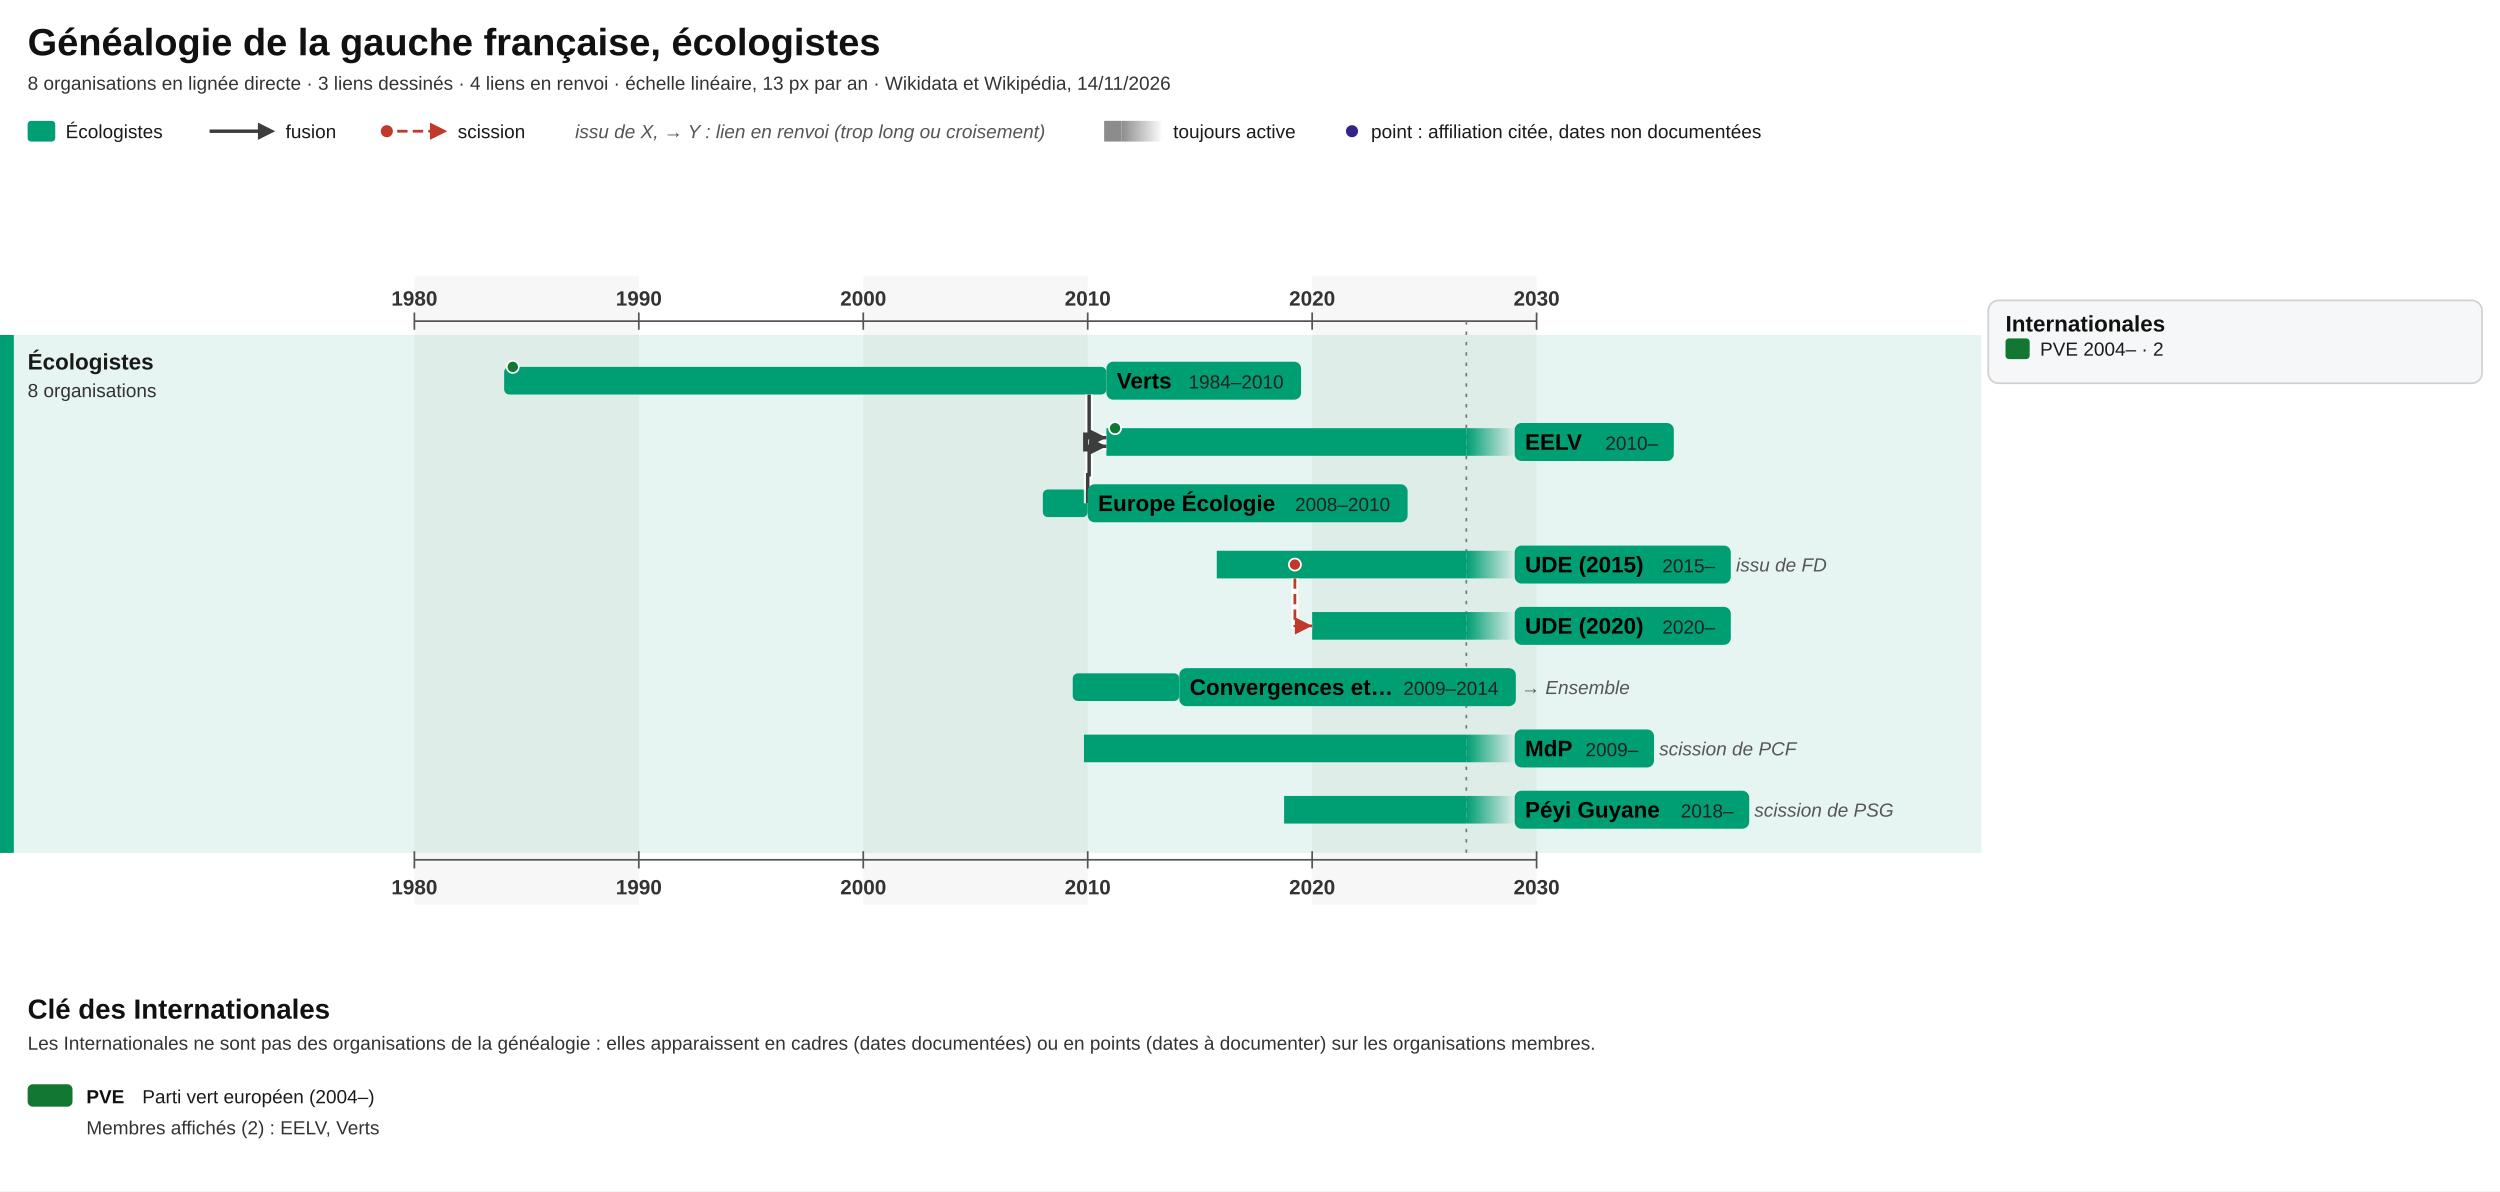
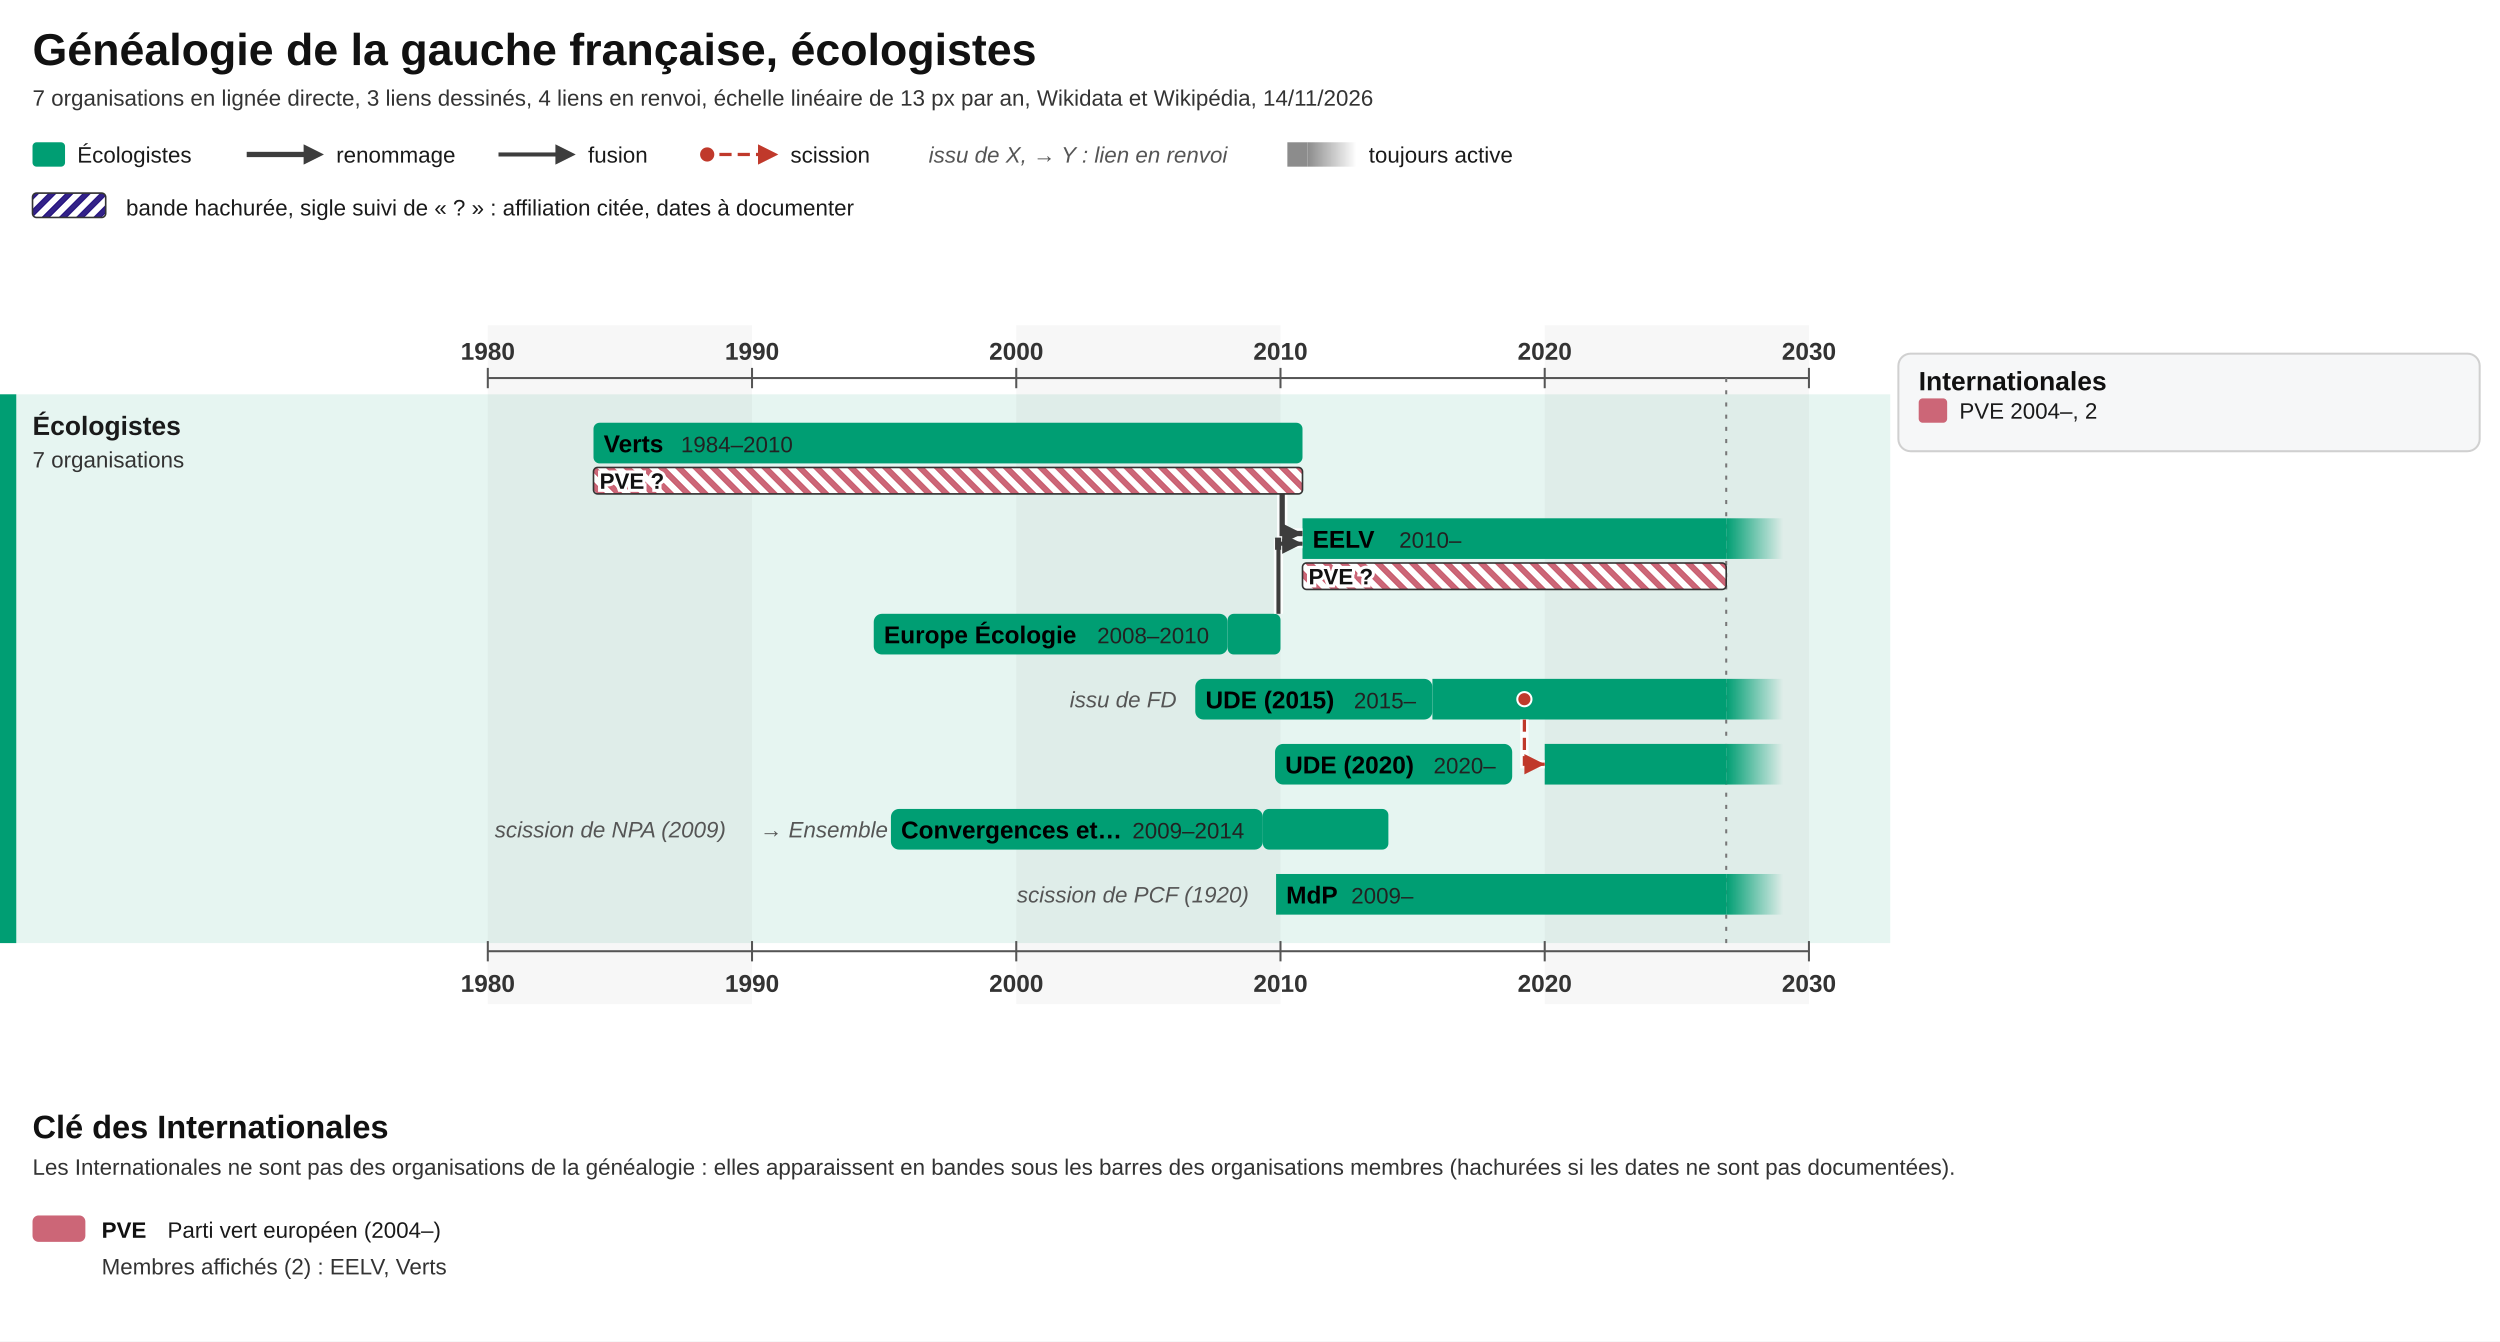
- <svg xmlns="http://www.w3.org/2000/svg" id="arbre" width="1448" height="690" viewBox="0 0 1448 690" data-x0="240" data-t0="1980" data-ppa="13.0" data-aujourdhui="2026.8689" data-min-w="6" data-seuil-annees="40" data-seuil-voies="2" data-seuil-rangs="6" data-cassure="" data-cassure-px="44" data-degrade="28" data-n-barres="8" font-family="Arial, Helvetica, sans-serif">
+ <svg xmlns="http://www.w3.org/2000/svg" id="arbre" width="1230" height="660" viewBox="0 0 1230 660" data-x0="240" data-t0="1980" data-ppa="13.0" data-aujourdhui="2026.8689" data-min-w="6" data-seuil-annees="40" data-seuil-voies="2" data-seuil-rangs="6" data-cassure="" data-cassure-px="44" data-degrade="28" data-n-barres="7" data-vue-famille="oui" font-family="Arial, Helvetica, sans-serif">
  <defs>
+     <linearGradient id="g-009E73">
+       <stop offset="0" stop-color="#009E73" />
+       <stop offset="1" stop-color="#009E73" stop-opacity="0" />
+     </linearGradient>
    <linearGradient id="g-8C8C8C">
      <stop offset="0" stop-color="#8C8C8C" />
      <stop offset="1" stop-color="#8C8C8C" stop-opacity="0" />
    </linearGradient>
-     <linearGradient id="g-009E73">
-       <stop offset="0" stop-color="#009E73" />
-       <stop offset="1" stop-color="#009E73" stop-opacity="0" />
-     </linearGradient>
+     <pattern id="h-CC6677-m" width="6" height="6" patternUnits="userSpaceOnUse" patternTransform="rotate(-45)">
+       <rect width="6" height="6" fill="#FFFFFF" />
+       <rect width="3" height="6" fill="#CC6677" />
+     </pattern>
+     <pattern id="h-332288" width="6" height="6" patternUnits="userSpaceOnUse" patternTransform="rotate(45)">
+       <rect width="6" height="6" fill="#FFFFFF" />
+       <rect width="3" height="6" fill="#332288" />
+     </pattern>
  </defs>
-   <rect width="1448" height="690" fill="#FFFFFF" />
+   <rect width="1230" height="660" fill="#FFFFFF" />
  <g class="voie" data-voie="0" data-cle="écologistes">
-     <rect class="fond-voie" x="0" y="194.0" width="1147.6" height="300.0" fill="#E6F5F1" />
-     <rect class="bord-voie" x="0" y="194.0" width="8" height="300.0" fill="#009E73" />
+     <rect class="fond-voie" x="0" y="194.0" width="930.0" height="270.0" fill="#E6F5F1" />
+     <rect class="bord-voie" x="0" y="194.0" width="8" height="270.0" fill="#009E73" />
    <text x="16.0" y="214.0" font-size="13" font-family="Arial, Helvetica, sans-serif" font-weight="bold" fill="#1A1A1A" text-anchor="start" class="voie-t">Écologistes</text>
-     <text x="16.0" y="230.0" font-size="11" font-family="Arial, Helvetica, sans-serif" fill="#333333" text-anchor="start" class="voie-t">8 organisations</text>
-   </g>
-   <rect class="bande-decennie" x="240.0" y="160.0" width="130.0" height="364.0" fill="#000000" fill-opacity="0.035" />
-   <rect class="bande-decennie" x="500.0" y="160.0" width="130.0" height="364.0" fill="#000000" fill-opacity="0.035" />
-   <rect class="bande-decennie" x="760.0" y="160.0" width="130.0" height="364.0" fill="#000000" fill-opacity="0.035" />
+     <text x="16.0" y="230.0" font-size="11" font-family="Arial, Helvetica, sans-serif" fill="#333333" text-anchor="start" class="voie-t">7 organisations</text>
+   </g>
+   <rect class="bande-decennie" x="240.0" y="160.0" width="130.0" height="334.0" fill="#000000" fill-opacity="0.035" />
+   <rect class="bande-decennie" x="500.0" y="160.0" width="130.0" height="334.0" fill="#000000" fill-opacity="0.035" />
+   <rect class="bande-decennie" x="760.0" y="160.0" width="130.0" height="334.0" fill="#000000" fill-opacity="0.035" />
  <g class="axe-haut">
    <line x1="240.0" x2="890.0" y1="186.0" y2="186.0" stroke="#555555" />
    <line x1="240.0" x2="240.0" y1="181.0" y2="191.0" stroke="#555555" />
    <text x="240.0" y="177.0" font-size="12" font-family="Arial, Helvetica, sans-serif" font-weight="bold" fill="#333333" text-anchor="middle" class="axe-t">1980</text>
    <line x1="370.0" x2="370.0" y1="181.0" y2="191.0" stroke="#555555" />
    <text x="370.0" y="177.0" font-size="12" font-family="Arial, Helvetica, sans-serif" font-weight="bold" fill="#333333" text-anchor="middle" class="axe-t">1990</text>
    <line x1="500.0" x2="500.0" y1="181.0" y2="191.0" stroke="#555555" />
    <text x="500.0" y="177.0" font-size="12" font-family="Arial, Helvetica, sans-serif" font-weight="bold" fill="#333333" text-anchor="middle" class="axe-t">2000</text>
    <line x1="630.0" x2="630.0" y1="181.0" y2="191.0" stroke="#555555" />
    <text x="630.0" y="177.0" font-size="12" font-family="Arial, Helvetica, sans-serif" font-weight="bold" fill="#333333" text-anchor="middle" class="axe-t">2010</text>
    <line x1="760.0" x2="760.0" y1="181.0" y2="191.0" stroke="#555555" />
    <text x="760.0" y="177.0" font-size="12" font-family="Arial, Helvetica, sans-serif" font-weight="bold" fill="#333333" text-anchor="middle" class="axe-t">2020</text>
    <line x1="890.0" x2="890.0" y1="181.0" y2="191.0" stroke="#555555" />
    <text x="890.0" y="177.0" font-size="12" font-family="Arial, Helvetica, sans-serif" font-weight="bold" fill="#333333" text-anchor="middle" class="axe-t">2030</text>
  </g>
  <g class="axe-bas">
-     <line x1="240.0" x2="890.0" y1="498.0" y2="498.0" stroke="#555555" />
-     <line x1="240.0" x2="240.0" y1="493.0" y2="503.0" stroke="#555555" />
-     <text x="240.0" y="518.0" font-size="12" font-family="Arial, Helvetica, sans-serif" font-weight="bold" fill="#333333" text-anchor="middle" class="axe-t">1980</text>
-     <line x1="370.0" x2="370.0" y1="493.0" y2="503.0" stroke="#555555" />
-     <text x="370.0" y="518.0" font-size="12" font-family="Arial, Helvetica, sans-serif" font-weight="bold" fill="#333333" text-anchor="middle" class="axe-t">1990</text>
-     <line x1="500.0" x2="500.0" y1="493.0" y2="503.0" stroke="#555555" />
-     <text x="500.0" y="518.0" font-size="12" font-family="Arial, Helvetica, sans-serif" font-weight="bold" fill="#333333" text-anchor="middle" class="axe-t">2000</text>
-     <line x1="630.0" x2="630.0" y1="493.0" y2="503.0" stroke="#555555" />
-     <text x="630.0" y="518.0" font-size="12" font-family="Arial, Helvetica, sans-serif" font-weight="bold" fill="#333333" text-anchor="middle" class="axe-t">2010</text>
-     <line x1="760.0" x2="760.0" y1="493.0" y2="503.0" stroke="#555555" />
-     <text x="760.0" y="518.0" font-size="12" font-family="Arial, Helvetica, sans-serif" font-weight="bold" fill="#333333" text-anchor="middle" class="axe-t">2020</text>
-     <line x1="890.0" x2="890.0" y1="493.0" y2="503.0" stroke="#555555" />
-     <text x="890.0" y="518.0" font-size="12" font-family="Arial, Helvetica, sans-serif" font-weight="bold" fill="#333333" text-anchor="middle" class="axe-t">2030</text>
-   </g>
-   <line x1="849.3" x2="849.3" y1="186.0" y2="498.0" stroke="#777777" stroke-dasharray="2 4" />
+     <line x1="240.0" x2="890.0" y1="468.0" y2="468.0" stroke="#555555" />
+     <line x1="240.0" x2="240.0" y1="463.0" y2="473.0" stroke="#555555" />
+     <text x="240.0" y="488.0" font-size="12" font-family="Arial, Helvetica, sans-serif" font-weight="bold" fill="#333333" text-anchor="middle" class="axe-t">1980</text>
+     <line x1="370.0" x2="370.0" y1="463.0" y2="473.0" stroke="#555555" />
+     <text x="370.0" y="488.0" font-size="12" font-family="Arial, Helvetica, sans-serif" font-weight="bold" fill="#333333" text-anchor="middle" class="axe-t">1990</text>
+     <line x1="500.0" x2="500.0" y1="463.0" y2="473.0" stroke="#555555" />
+     <text x="500.0" y="488.0" font-size="12" font-family="Arial, Helvetica, sans-serif" font-weight="bold" fill="#333333" text-anchor="middle" class="axe-t">2000</text>
+     <line x1="630.0" x2="630.0" y1="463.0" y2="473.0" stroke="#555555" />
+     <text x="630.0" y="488.0" font-size="12" font-family="Arial, Helvetica, sans-serif" font-weight="bold" fill="#333333" text-anchor="middle" class="axe-t">2010</text>
+     <line x1="760.0" x2="760.0" y1="463.0" y2="473.0" stroke="#555555" />
+     <text x="760.0" y="488.0" font-size="12" font-family="Arial, Helvetica, sans-serif" font-weight="bold" fill="#333333" text-anchor="middle" class="axe-t">2020</text>
+     <line x1="890.0" x2="890.0" y1="463.0" y2="473.0" stroke="#555555" />
+     <text x="890.0" y="488.0" font-size="12" font-family="Arial, Helvetica, sans-serif" font-weight="bold" fill="#333333" text-anchor="middle" class="axe-t">2030</text>
+   </g>
+   <line x1="849.3" x2="849.3" y1="186.0" y2="468.0" stroke="#777777" stroke-dasharray="2 4" />
  <g class="contenu-voie" data-voie="0">
    <g class="org" data-id="Q743390" data-intl="Q950179" data-recherche="verts les verts">
-       <rect class="barre" data-id="Q743390" data-debut="1984.0000" data-fin="2010.8333" data-statut="fin_connue" x="292.00" y="212.50" width="348.83" height="16" rx="3" fill="#009E73" />
+       <rect class="barre" data-id="Q743390" data-debut="1984.0000" data-fin="2010.8333" data-statut="fin_connue" data-majeure="oui" x="292.00" y="208.00" width="348.83" height="20" rx="3" fill="#009E73" />
    </g>
    <g class="org" data-id="Q613786" data-intl="Q950179" data-recherche="eelv les ecologistes – europe ecologie les verts">
-       <rect class="barre" data-id="Q613786" data-debut="2010.8333" data-fin="actif" data-statut="actif_valide" x="640.83" y="248.00" width="208.46" height="16" rx="0" fill="#009E73" />
-       <rect class="fin-ouverte" x="849.30" y="248.00" width="28.00" height="16" fill="url(#g-009E73)" />
+       <rect class="barre" data-id="Q613786" data-debut="2010.8333" data-fin="actif" data-statut="actif_valide" data-majeure="oui" x="640.83" y="255.00" width="208.46" height="20" rx="0" fill="#009E73" />
+       <rect class="fin-ouverte" x="849.30" y="255.00" width="28.00" height="20" fill="url(#g-009E73)" />
    </g>
    <g class="org" data-id="Q557045" data-intl="" data-recherche="europe ecologie europe ecologie">
-       <rect class="barre" data-id="Q557045" data-debut="2008.0000" data-fin="2010.0000" data-statut="fin_connue" x="604.00" y="283.50" width="26.00" height="16" rx="3" fill="#009E73" />
+       <rect class="barre" data-id="Q557045" data-debut="2008.0000" data-fin="2010.0000" data-statut="fin_connue" data-majeure="" x="604.00" y="302.00" width="26.00" height="20" rx="3" fill="#009E73" />
    </g>
    <g class="org" data-id="Q21055512" data-intl="" data-recherche="ude (2015) union des democrates et des ecologistes">
-       <rect class="barre" data-id="Q21055512" data-debut="2015.7500" data-fin="actif" data-statut="actif_valide" x="704.75" y="319.00" width="144.55" height="16" rx="0" fill="#009E73" />
-       <rect class="fin-ouverte" x="849.30" y="319.00" width="28.00" height="16" fill="url(#g-009E73)" />
+       <rect class="barre" data-id="Q21055512" data-debut="2015.7500" data-fin="actif" data-statut="actif_valide" data-majeure="oui" x="704.75" y="334.00" width="144.55" height="20" rx="0" fill="#009E73" />
+       <rect class="fin-ouverte" x="849.30" y="334.00" width="28.00" height="20" fill="url(#g-009E73)" />
    </g>
    <g class="org" data-id="Q86998495" data-intl="" data-recherche="ude (2020) liberte ecologie fraternite">
-       <rect class="barre" data-id="Q86998495" data-debut="2020.0000" data-fin="actif" data-statut="actif_valide" x="760.00" y="354.50" width="89.30" height="16" rx="0" fill="#009E73" />
-       <rect class="fin-ouverte" x="849.30" y="354.50" width="28.00" height="16" fill="url(#g-009E73)" />
+       <rect class="barre" data-id="Q86998495" data-debut="2020.0000" data-fin="actif" data-statut="actif_valide" data-majeure="oui" x="760.00" y="366.00" width="89.30" height="20" rx="0" fill="#009E73" />
+       <rect class="fin-ouverte" x="849.30" y="366.00" width="28.00" height="20" fill="url(#g-009E73)" />
    </g>
    <g class="org" data-id="Q2996386" data-intl="" data-recherche="convergences et… convergences et alternative">
-       <rect class="barre" data-id="Q2996386" data-debut="2009.3333" data-fin="2014.0833" data-statut="fin_connue" x="621.33" y="390.00" width="61.75" height="16" rx="3" fill="#009E73" />
+       <rect class="barre" data-id="Q2996386" data-debut="2009.3333" data-fin="2014.0833" data-statut="fin_connue" data-majeure="" x="621.33" y="398.00" width="61.75" height="20" rx="3" fill="#009E73" />
    </g>
    <g class="org" data-id="Q3326849" data-intl="" data-recherche="mdp mouvement des progressistes">
-       <rect class="barre" data-id="Q3326849" data-debut="2009.8333" data-fin="actif" data-statut="actif_valide" x="627.83" y="425.50" width="221.46" height="16" rx="0" fill="#009E73" />
-       <rect class="fin-ouverte" x="849.30" y="425.50" width="28.00" height="16" fill="url(#g-009E73)" />
-     </g>
-     <g class="org" data-id="Q100989633" data-intl="" data-recherche="peyi guyane peyi guyane">
-       <rect class="barre" data-id="Q100989633" data-debut="2018.7500" data-fin="actif" data-statut="actif_valide" x="743.75" y="461.00" width="105.55" height="16" rx="0" fill="#009E73" />
-       <rect class="fin-ouverte" x="849.30" y="461.00" width="28.00" height="16" fill="url(#g-009E73)" />
+       <rect class="barre" data-id="Q3326849" data-debut="2009.8333" data-fin="actif" data-statut="actif_valide" data-majeure="oui" x="627.83" y="430.00" width="221.46" height="20" rx="0" fill="#009E73" />
+       <rect class="fin-ouverte" x="849.30" y="430.00" width="28.00" height="20" fill="url(#g-009E73)" />
    </g>
  </g>
  <g class="liens">
-     <g class="lien" data-a="Q557045" data-b="Q613786" data-rel="fusion" data-annees="0.83" data-voies="0" data-rangs="1" data-va="0" data-vb="0">
-       <path class="halo geo" d="M630.00 291.50 L630.00 275.00 L630.83 275.00 L630.83 258.50 L640.83 258.50" data-geo="[[630.0, 291.5, 0], [630.0, 275.0, 0], [630.83, 275.0, 0], [630.83, 258.5, 0], [640.83, 258.5, 0]]" fill="none" stroke="#FFFFFF" stroke-width="4.5" stroke-opacity="0.85" />
-       <path class="trait geo" d="M630.00 291.50 L630.00 275.00 L630.83 275.00 L630.83 258.50 L640.83 258.50" data-geo="[[630.0, 291.5, 0], [630.0, 275.0, 0], [630.83, 275.0, 0], [630.83, 258.5, 0], [640.83, 258.5, 0]]" fill="none" stroke="#3D3D3D" stroke-width="2.0" />
-       <polygon class="fleche geo" data-geo="[[640.83, 258.5, 0], [630.83, 253.5, 0], [630.83, 263.5, 0]]" points="640.83,258.50 630.83,253.50 630.83,263.50" fill="#3D3D3D" />
-     </g>
-     <g class="lien" data-a="Q743390" data-b="Q613786" data-rel="fusion" data-annees="0.77" data-voies="0" data-rangs="1" data-va="0" data-vb="0">
-       <path class="halo geo" d="M630.83 228.50 L630.83 253.50 L640.83 253.50" data-geo="[[630.83, 228.5, 0], [630.83, 253.5, 0], [640.83, 253.5, 0]]" fill="none" stroke="#FFFFFF" stroke-width="4.5" stroke-opacity="0.85" />
-       <path class="trait geo" d="M630.83 228.50 L630.83 253.50 L640.83 253.50" data-geo="[[630.83, 228.5, 0], [630.83, 253.5, 0], [640.83, 253.5, 0]]" fill="none" stroke="#3D3D3D" stroke-width="2.0" />
-       <polygon class="fleche geo" data-geo="[[640.83, 253.5, 0], [630.83, 248.5, 0], [630.83, 258.5, 0]]" points="640.83,253.50 630.83,248.50 630.83,258.50" fill="#3D3D3D" />
-     </g>
-     <g class="lien" data-a="Q21055512" data-b="Q86998495" data-rel="scission" data-annees="0.77" data-voies="0" data-rangs="1" data-va="0" data-vb="0">
-       <path class="halo geo" d="M750.00 335.00 L750.00 362.50 L760.00 362.50" data-geo="[[750.0, 335.0, 0], [750.0, 362.5, 0], [760.0, 362.5, 0]]" fill="none" stroke="#FFFFFF" stroke-width="4.1" stroke-opacity="0.85" />
-       <path class="trait geo" d="M750.00 335.00 L750.00 362.50 L760.00 362.50" data-geo="[[750.0, 335.0, 0], [750.0, 362.5, 0], [760.0, 362.5, 0]]" fill="none" stroke="#C0392B" stroke-width="1.6" stroke-dasharray="6 3" />
-       <polygon class="fleche geo" data-geo="[[760.0, 362.5, 0], [750.0, 357.5, 0], [750.0, 367.5, 0]]" points="760.00,362.50 750.00,357.50 750.00,367.50" fill="#C0392B" />
-       <circle class="marque-scission geo-c" cx="750.00" cy="327.00" r="3.5" fill="#C0392B" stroke="#FFFFFF" stroke-width="1" data-voie="0" />
+     <g class="lien" data-a="Q557045" data-b="Q613786" data-rel="fusion" data-annees="0.91" data-voies="0" data-rangs="1" data-majeur="" data-va="0" data-vb="0">
+       <path class="halo geo" d="M629.00 302.00 L629.00 267.50 L640.83 267.50" data-geo="[[629.0, 302.0, 0], [629.0, 267.5, 0], [640.83, 267.5, 0]]" fill="none" stroke="#FFFFFF" stroke-width="4.5" stroke-opacity="0.85" />
+       <path class="trait geo" d="M629.00 302.00 L629.00 267.50 L640.83 267.50" data-geo="[[629.0, 302.0, 0], [629.0, 267.5, 0], [640.83, 267.5, 0]]" fill="none" stroke="#3D3D3D" stroke-width="2.0" />
+       <polygon class="fleche geo" data-geo="[[640.83, 267.5, 0], [630.83, 262.5, 0], [630.83, 272.5, 0]]" points="640.83,267.50 630.83,262.50 630.83,272.50" fill="#3D3D3D" />
+     </g>
+     <g class="lien" data-a="Q743390" data-b="Q613786" data-rel="renommage" data-annees="0.77" data-voies="0" data-rangs="1" data-majeur="" data-va="0" data-vb="0">
+       <path class="halo geo" d="M630.83 243.00 L630.83 262.50 L640.83 262.50" data-geo="[[630.83, 243.0, 0], [630.83, 262.5, 0], [640.83, 262.5, 0]]" fill="none" stroke="#FFFFFF" stroke-width="5.1" stroke-opacity="0.85" />
+       <path class="trait geo" d="M630.83 243.00 L630.83 262.50 L640.83 262.50" data-geo="[[630.83, 243.0, 0], [630.83, 262.5, 0], [640.83, 262.5, 0]]" fill="none" stroke="#3D3D3D" stroke-width="2.6" />
+       <polygon class="fleche geo" data-geo="[[640.83, 262.5, 0], [630.83, 257.5, 0], [630.83, 267.5, 0]]" points="640.83,262.50 630.83,257.50 630.83,267.50" fill="#3D3D3D" />
+     </g>
+     <g class="lien" data-a="Q21055512" data-b="Q86998495" data-rel="scission" data-annees="0.77" data-voies="0" data-rangs="1" data-majeur="" data-va="0" data-vb="0">
+       <path class="halo geo" d="M750.00 354.00 L750.00 376.00 L760.00 376.00" data-geo="[[750.0, 354.0, 0], [750.0, 376.0, 0], [760.0, 376.0, 0]]" fill="none" stroke="#FFFFFF" stroke-width="4.1" stroke-opacity="0.85" />
+       <path class="trait geo" d="M750.00 354.00 L750.00 376.00 L760.00 376.00" data-geo="[[750.0, 354.0, 0], [750.0, 376.0, 0], [760.0, 376.0, 0]]" fill="none" stroke="#C0392B" stroke-width="1.6" stroke-dasharray="6 3" />
+       <polygon class="fleche geo" data-geo="[[760.0, 376.0, 0], [750.0, 371.0, 0], [750.0, 381.0, 0]]" points="760.00,376.00 750.00,371.00 750.00,381.00" fill="#C0392B" />
+       <circle class="marque-scission geo-c" cx="750.00" cy="344.00" r="3.5" fill="#C0392B" stroke="#FFFFFF" stroke-width="1" data-voie="0" />
    </g>
    <g class="marque-fusion" data-b="Q613786">
-       <path class="geo" data-geo="[[628.83, 250.5, 0], [628.83, 261.5, 0]]" d="M628.83 250.50 L628.83 261.50" stroke="#3D3D3D" stroke-width="3" />
+       <path class="geo" data-geo="[[628.83, 264.5, 0], [628.83, 270.5, 0]]" d="M628.83 264.50 L628.83 270.50" stroke="#3D3D3D" stroke-width="3" />
    </g>
  </g>
  <g class="contenu-voie" data-voie="0">
    <g class="org org-haut" data-id="Q743390" data-intl="Q950179" data-recherche="verts les verts">
-       <circle class="point-affil" data-intl="Q950179" data-parti="Q743390" cx="297.00" cy="212.50" r="3.5" fill="#117733" stroke="#FFFFFF" stroke-width="1" />
-       <rect class="tag" data-id="Q743390" x="640.83" y="209.50" width="112.74" height="22" rx="4" fill="#009E73" data-bbox="640.83,209.50,112.74,22" />
-       <text x="646.8" y="225.0" font-size="13" font-family="Arial, Helvetica, sans-serif" font-weight="bold" fill="#000000" text-anchor="start" class="tag-t" data-org="Q743390" data-bbox="646.83,213.00,35.54,14">Verts</text>
-       <text x="688.4" y="225.0" font-size="11" font-family="Arial, Helvetica, sans-serif" fill="#222222" text-anchor="start" class="tag-t" data-org="Q743390" data-bbox="688.37,215.00,59.20,12">1984–2010</text>
+       <g class="bande" data-intl="Q950179" data-parti="Q743390" data-certitude="a_documenter">
+         <rect class="bande-r" x="292.00" y="230.00" width="348.83" height="13" rx="2" fill="url(#h-CC6677-m)" stroke="#333333" stroke-width="0.8" data-bbox="292.00,230.00,348.83,13" />
+         <text x="295.0" y="240.5" font-size="11" font-family="Arial, Helvetica, sans-serif" font-weight="bold" fill="#111111" text-anchor="start" class="bande-t" data-bbox="295.00,231.00,36.54,12" stroke="#FFFFFF" stroke-width="3" paint-order="stroke">PVE ?</text>
+       </g>
+       <rect class="tag" data-id="Q743390" data-dedans="oui" x="292.00" y="208.00" width="348.83" height="20" fill="none" data-bbox="292.00,208.00,348.83,20" />
+       <text x="297.0" y="222.5" font-size="12" font-family="Arial, Helvetica, sans-serif" font-weight="bold" fill="#000000" text-anchor="start" class="tag-t" data-org="Q743390" data-bbox="297.00,211.50,32.96,13">Verts</text>
+       <text x="335.0" y="222.5" font-size="11" font-family="Arial, Helvetica, sans-serif" fill="#222222" text-anchor="start" class="tag-t" data-org="Q743390" data-bbox="334.96,212.50,59.20,12">1984–2010</text>
    </g>
    <g class="org org-haut" data-id="Q613786" data-intl="Q950179" data-recherche="eelv les ecologistes – europe ecologie les verts">
-       <circle class="point-affil" data-intl="Q950179" data-parti="Q613786" cx="645.83" cy="248.00" r="3.5" fill="#117733" stroke="#FFFFFF" stroke-width="1" />
-       <rect class="tag" data-id="Q613786" x="877.30" y="245.00" width="92.16" height="22" rx="4" fill="#009E73" data-bbox="877.30,245.00,92.16,22" />
-       <text x="883.3" y="260.5" font-size="13" font-family="Arial, Helvetica, sans-serif" font-weight="bold" fill="#000000" text-anchor="start" class="tag-t" data-org="Q613786" data-bbox="883.30,248.50,40.48,14">EELV</text>
-       <text x="929.8" y="260.5" font-size="11" font-family="Arial, Helvetica, sans-serif" fill="#222222" text-anchor="start" class="tag-t" data-org="Q613786" data-bbox="929.78,250.50,33.68,12">2010–</text>
+       <g class="bande" data-intl="Q950179" data-parti="Q613786" data-certitude="a_documenter">
+         <rect class="bande-r" x="640.83" y="277.00" width="208.46" height="13" rx="2" fill="url(#h-CC6677-m)" stroke="#333333" stroke-width="0.8" data-bbox="640.83,277.00,208.46,13" />
+         <text x="643.8" y="287.5" font-size="11" font-family="Arial, Helvetica, sans-serif" font-weight="bold" fill="#111111" text-anchor="start" class="bande-t" data-bbox="643.83,278.00,36.54,12" stroke="#FFFFFF" stroke-width="3" paint-order="stroke">PVE ?</text>
+       </g>
+       <rect class="tag" data-id="Q613786" data-dedans="oui" x="640.83" y="255.00" width="208.46" height="20" fill="none" data-bbox="640.83,255.00,208.46,20" />
+       <text x="645.8" y="269.5" font-size="12" font-family="Arial, Helvetica, sans-serif" font-weight="bold" fill="#000000" text-anchor="start" class="tag-t" data-org="Q613786" data-bbox="645.83,258.50,37.52,13">EELV</text>
+       <text x="688.4" y="269.5" font-size="11" font-family="Arial, Helvetica, sans-serif" fill="#222222" text-anchor="start" class="tag-t" data-org="Q613786" data-bbox="688.35,259.50,33.68,12">2010–</text>
    </g>
    <g class="org org-haut" data-id="Q557045" data-intl="" data-recherche="europe ecologie europe ecologie">
-       <rect class="tag" data-id="Q557045" x="630.00" y="280.50" width="185.28" height="22" rx="4" fill="#009E73" data-bbox="630.00,280.50,185.28,22" />
-       <text x="636.0" y="296.0" font-size="13" font-family="Arial, Helvetica, sans-serif" font-weight="bold" fill="#000000" text-anchor="start" class="tag-t" data-org="Q557045" data-bbox="636.00,284.00,108.08,14">Europe Écologie</text>
-       <text x="750.1" y="296.0" font-size="11" font-family="Arial, Helvetica, sans-serif" fill="#222222" text-anchor="start" class="tag-t" data-org="Q557045" data-bbox="750.08,286.00,59.20,12">2008–2010</text>
+       <rect class="tag-fond" x="429.88" y="302.00" width="174.12" height="20" rx="4" fill="#009E73" />
+       <rect class="tag" data-id="Q557045" data-dedans="" x="429.88" y="302.00" width="174.12" height="20" fill="none" data-bbox="429.88,302.00,174.12,20" />
+       <text x="434.9" y="316.5" font-size="12" font-family="Arial, Helvetica, sans-serif" font-weight="bold" fill="#000000" text-anchor="start" class="tag-t" data-org="Q557045" data-bbox="434.88,305.50,99.92,13">Europe Écologie</text>
+       <text x="539.8" y="316.5" font-size="11" font-family="Arial, Helvetica, sans-serif" fill="#222222" text-anchor="start" class="tag-t" data-org="Q557045" data-bbox="539.80,306.50,59.20,12">2008–2010</text>
    </g>
    <g class="org org-haut" data-id="Q21055512" data-intl="" data-recherche="ude (2015) union des democrates et des ecologistes">
-       <rect class="tag" data-id="Q21055512" x="877.30" y="316.00" width="125.18" height="22" rx="4" fill="#009E73" data-bbox="877.30,316.00,125.18,22" />
-       <text x="883.3" y="331.5" font-size="13" font-family="Arial, Helvetica, sans-serif" font-weight="bold" fill="#000000" text-anchor="start" class="tag-t" data-org="Q21055512" data-bbox="883.30,319.50,73.50,14">UDE (2015)</text>
-       <text x="962.8" y="331.5" font-size="11" font-family="Arial, Helvetica, sans-serif" fill="#222222" text-anchor="start" class="tag-t" data-org="Q21055512" data-bbox="962.80,321.50,33.68,12">2015–</text>
-       <text x="1005.5" y="331.0" font-size="11" font-family="Arial, Helvetica, sans-serif" font-style="italic" fill="#555555" class="renvoi" data-org="Q21055512" data-a="Q18744486" data-b="Q21055512" data-bbox="1005.48,320.00,58.76,13">issu de FD</text>
+       <rect class="tag-fond" x="588.07" y="334.00" width="116.68" height="20" rx="4" fill="#009E73" />
+       <rect class="tag" data-id="Q21055512" data-dedans="" x="588.07" y="334.00" width="116.68" height="20" fill="none" data-bbox="588.07,334.00,116.68,20" />
+       <text x="593.1" y="348.5" font-size="12" font-family="Arial, Helvetica, sans-serif" font-weight="bold" fill="#000000" text-anchor="start" class="tag-t" data-org="Q21055512" data-bbox="593.07,337.50,68.00,13">UDE (2015)</text>
+       <text x="666.1" y="348.5" font-size="11" font-family="Arial, Helvetica, sans-serif" fill="#222222" text-anchor="start" class="tag-t" data-org="Q21055512" data-bbox="666.07,338.50,33.68,12">2015–</text>
+       <text x="526.3" y="348.0" font-size="11" font-family="Arial, Helvetica, sans-serif" font-style="italic" fill="#555555" class="renvoi" data-org="Q21055512" data-a="Q18744486" data-b="Q21055512" data-bbox="526.31,337.00,58.76,13">issu de FD</text>
    </g>
    <g class="org org-haut" data-id="Q86998495" data-intl="" data-recherche="ude (2020) liberte ecologie fraternite">
-       <rect class="tag" data-id="Q86998495" x="877.30" y="351.50" width="125.18" height="22" rx="4" fill="#009E73" data-bbox="877.30,351.50,125.18,22" />
-       <text x="883.3" y="367.0" font-size="13" font-family="Arial, Helvetica, sans-serif" font-weight="bold" fill="#000000" text-anchor="start" class="tag-t" data-org="Q86998495" data-bbox="883.30,355.00,73.50,14">UDE (2020)</text>
-       <text x="962.8" y="367.0" font-size="11" font-family="Arial, Helvetica, sans-serif" fill="#222222" text-anchor="start" class="tag-t" data-org="Q86998495" data-bbox="962.80,357.00,33.68,12">2020–</text>
+       <rect class="tag-fond" x="627.32" y="366.00" width="116.68" height="20" rx="4" fill="#009E73" />
+       <rect class="tag" data-id="Q86998495" data-dedans="" x="627.32" y="366.00" width="116.68" height="20" fill="none" data-bbox="627.32,366.00,116.68,20" />
+       <text x="632.3" y="380.5" font-size="12" font-family="Arial, Helvetica, sans-serif" font-weight="bold" fill="#000000" text-anchor="start" class="tag-t" data-org="Q86998495" data-bbox="632.32,369.50,68.00,13">UDE (2020)</text>
+       <text x="705.3" y="380.5" font-size="11" font-family="Arial, Helvetica, sans-serif" fill="#222222" text-anchor="start" class="tag-t" data-org="Q86998495" data-bbox="705.32,370.50,33.68,12">2020–</text>
    </g>
    <g class="org org-haut" data-id="Q2996386" data-intl="" data-recherche="convergences et… convergences et alternative">
-       <rect class="tag" data-id="Q2996386" x="683.08" y="387.00" width="194.90" height="22" rx="4" fill="#009E73" data-bbox="683.08,387.00,194.90,22" />
-       <text x="689.1" y="402.5" font-size="13" font-family="Arial, Helvetica, sans-serif" font-weight="bold" fill="#000000" text-anchor="start" class="tag-t" data-org="Q2996386" data-bbox="689.08,390.50,117.70,14">Convergences et…</text>
-       <text x="812.8" y="402.5" font-size="11" font-family="Arial, Helvetica, sans-serif" fill="#222222" text-anchor="start" class="tag-t" data-org="Q2996386" data-bbox="812.78,392.50,59.20,12">2009–2014</text>
-       <text x="881.0" y="402.0" font-size="11" font-family="Arial, Helvetica, sans-serif" font-style="italic" fill="#555555" class="renvoi" data-org="Q2996386" data-a="Q2996386" data-b="Q15985232" data-bbox="880.98,391.00,61.40,13">→ Ensemble</text>
+       <rect class="tag-fond" x="438.33" y="398.00" width="183.00" height="20" rx="4" fill="#009E73" />
+       <rect class="tag" data-id="Q2996386" data-dedans="" x="438.33" y="398.00" width="183.00" height="20" fill="none" data-bbox="438.33,398.00,183.00,20" />
+       <text x="443.3" y="412.5" font-size="12" font-family="Arial, Helvetica, sans-serif" font-weight="bold" fill="#000000" text-anchor="start" class="tag-t" data-org="Q2996386" data-bbox="443.33,401.50,108.80,13">Convergences et…</text>
+       <text x="557.1" y="412.5" font-size="11" font-family="Arial, Helvetica, sans-serif" fill="#222222" text-anchor="start" class="tag-t" data-org="Q2996386" data-bbox="557.13,402.50,59.20,12">2009–2014</text>
+       <text x="243.4" y="412.0" font-size="11" font-family="Arial, Helvetica, sans-serif" font-style="italic" fill="#555555" class="renvoi" data-org="Q2996386" data-a="Q1045425" data-b="Q2996386" data-bbox="243.39,401.00,124.54,13">scission de NPA (2009)</text>
+       <text x="373.9" y="412.0" font-size="11" font-family="Arial, Helvetica, sans-serif" font-style="italic" fill="#555555" class="renvoi" data-org="Q2996386" data-a="Q2996386" data-b="Q15985232" data-bbox="373.93,401.00,61.40,13">→ Ensemble</text>
    </g>
    <g class="org org-haut" data-id="Q3326849" data-intl="" data-recherche="mdp mouvement des progressistes">
-       <rect class="tag" data-id="Q3326849" x="877.30" y="422.50" width="80.72" height="22" rx="4" fill="#009E73" data-bbox="877.30,422.50,80.72,22" />
-       <text x="883.3" y="438.0" font-size="13" font-family="Arial, Helvetica, sans-serif" font-weight="bold" fill="#000000" text-anchor="start" class="tag-t" data-org="Q3326849" data-bbox="883.30,426.00,29.04,14">MdP</text>
-       <text x="918.3" y="438.0" font-size="11" font-family="Arial, Helvetica, sans-serif" fill="#222222" text-anchor="start" class="tag-t" data-org="Q3326849" data-bbox="918.34,428.00,33.68,12">2009–</text>
-       <text x="961.0" y="437.5" font-size="11" font-family="Arial, Helvetica, sans-serif" font-style="italic" fill="#555555" class="renvoi" data-org="Q3326849" data-a="Q192821" data-b="Q3326849" data-bbox="961.02,426.50,88.46,13">scission de PCF</text>
-     </g>
-     <g class="org org-haut" data-id="Q100989633" data-intl="" data-recherche="peyi guyane peyi guyane">
-       <rect class="tag" data-id="Q100989633" x="877.30" y="458.00" width="135.84" height="22" rx="4" fill="#009E73" data-bbox="877.30,458.00,135.84,22" />
-       <text x="883.3" y="473.5" font-size="13" font-family="Arial, Helvetica, sans-serif" font-weight="bold" fill="#000000" text-anchor="start" class="tag-t" data-org="Q100989633" data-bbox="883.30,461.50,84.16,14">Péyi Guyane</text>
-       <text x="973.5" y="473.5" font-size="11" font-family="Arial, Helvetica, sans-serif" fill="#222222" text-anchor="start" class="tag-t" data-org="Q100989633" data-bbox="973.46,463.50,33.68,12">2018–</text>
-       <text x="1016.1" y="473.0" font-size="11" font-family="Arial, Helvetica, sans-serif" font-style="italic" fill="#555555" class="renvoi" data-org="Q100989633" data-a="Q3366765" data-b="Q100989633" data-bbox="1016.14,462.00,88.46,13">scission de PSG</text>
+       <rect class="tag" data-id="Q3326849" data-dedans="oui" x="627.83" y="430.00" width="221.46" height="20" fill="none" data-bbox="627.83,430.00,221.46,20" />
+       <text x="632.8" y="444.5" font-size="12" font-family="Arial, Helvetica, sans-serif" font-weight="bold" fill="#000000" text-anchor="start" class="tag-t" data-org="Q3326849" data-bbox="632.83,433.50,26.96,13">MdP</text>
+       <text x="664.8" y="444.5" font-size="11" font-family="Arial, Helvetica, sans-serif" fill="#222222" text-anchor="start" class="tag-t" data-org="Q3326849" data-bbox="664.79,434.50,33.68,12">2009–</text>
+       <text x="500.3" y="444.0" font-size="11" font-family="Arial, Helvetica, sans-serif" font-style="italic" fill="#555555" class="renvoi" data-org="Q3326849" data-a="Q192821" data-b="Q3326849" data-bbox="500.29,433.00,124.54,13">scission de PCF (1920)</text>
    </g>
  </g>
  <g class="cle-compacte">
-     <rect x="1151.596" y="174" width="286" height="48" rx="6" fill="#F6F7F8" stroke="#D0D0D0" />
-     <text x="1161.6" y="192.0" font-size="13" font-family="Arial, Helvetica, sans-serif" font-weight="bold" fill="#111111" text-anchor="start" class="cle-t">Internationales</text>
-     <rect x="1161.596" y="196" width="14" height="12" rx="2" fill="#117733" />
-     <text x="1181.6" y="206.0" font-size="11" font-family="Arial, Helvetica, sans-serif" fill="#1A1A1A" text-anchor="start" class="cle-t">PVE  2004–  · 2</text>
+     <rect x="934.0" y="174" width="286" height="48" rx="6" fill="#F6F7F8" stroke="#D0D0D0" />
+     <text x="944.0" y="192.0" font-size="13" font-family="Arial, Helvetica, sans-serif" font-weight="bold" fill="#111111" text-anchor="start" class="cle-t">Internationales</text>
+     <rect x="944.0" y="196" width="14" height="12" rx="2" fill="#CC6677" />
+     <text x="964.0" y="206.0" font-size="11" font-family="Arial, Helvetica, sans-serif" fill="#1A1A1A" text-anchor="start" class="cle-t">PVE  2004–, 2</text>
  </g>
  <g class="legende">
    <text x="16.0" y="32.0" font-size="22" font-family="Arial, Helvetica, sans-serif" font-weight="bold" fill="#111111" text-anchor="start" class="legende-t">Généalogie de la gauche française, écologistes</text>
-     <text x="16.0" y="52.0" font-size="11" font-family="Arial, Helvetica, sans-serif" fill="#333333" text-anchor="start" class="legende-t">8 organisations en lignée directe · 3 liens dessinés · 4 liens en renvoi · échelle linéaire, 13 px par an · Wikidata et Wikipédia, 14/11/2026</text>
+     <text x="16.0" y="52.0" font-size="11" font-family="Arial, Helvetica, sans-serif" fill="#333333" text-anchor="start" class="legende-t">7 organisations en lignée directe, 3 liens dessinés, 4 liens en renvoi, échelle linéaire de 13 px par an, Wikidata et Wikipédia, 14/11/2026</text>
    <rect x="16" y="70" width="16" height="12" rx="2" fill="#009E73" />
    <text x="38.0" y="80.0" font-size="11" font-family="Arial, Helvetica, sans-serif" fill="#1A1A1A" text-anchor="start" class="legende-t">Écologistes</text>
-     <path d="M121.38 76 H151.38" stroke="#3D3D3D" stroke-width="2.0" fill="none" />
+     <path d="M121.38 76 H151.38" stroke="#3D3D3D" stroke-width="2.6" fill="none" />
    <polygon points="159.38,76 149.38,71 149.38,81" fill="#3D3D3D" />
-     <text x="165.4" y="80.0" font-size="11" font-family="Arial, Helvetica, sans-serif" fill="#1A1A1A" text-anchor="start" class="legende-t">fusion</text>
-     <path d="M221.06 76 H251.06" stroke="#C0392B" stroke-width="1.6" stroke-dasharray="6 3" fill="none" />
-     <polygon points="259.06,76 249.06,71 249.06,81" fill="#C0392B" />
-     <circle cx="224.06" cy="76" r="3.5" fill="#C0392B" />
-     <text x="265.1" y="80.0" font-size="11" font-family="Arial, Helvetica, sans-serif" fill="#1A1A1A" text-anchor="start" class="legende-t">scission</text>
-     <text x="333.1" y="80.0" font-size="11" font-family="Arial, Helvetica, sans-serif" font-style="italic" fill="#555555" text-anchor="start" class="legende-t">issu de X, → Y : lien en renvoi (trop long ou croisement)</text>
-     <rect x="639.52" y="70" width="10" height="12" fill="#8C8C8C" />
-     <rect x="649.52" y="70" width="24" height="12" fill="url(#g-8C8C8C)" />
-     <text x="679.5" y="80.0" font-size="11" font-family="Arial, Helvetica, sans-serif" fill="#1A1A1A" text-anchor="start" class="legende-t">toujours active</text>
-     <circle cx="783.08" cy="76" r="3.5" fill="#332288" />
-     <text x="794.1" y="80.0" font-size="11" font-family="Arial, Helvetica, sans-serif" fill="#1A1A1A" text-anchor="start" class="legende-t">point : affiliation citée, dates non documentées</text>
-   </g>
-   <g class="cle-internationales" transform="translate(0,560)">
+     <text x="165.4" y="80.0" font-size="11" font-family="Arial, Helvetica, sans-serif" fill="#1A1A1A" text-anchor="start" class="legende-t">renommage</text>
+     <path d="M245.26 76 H275.26" stroke="#3D3D3D" stroke-width="2.0" fill="none" />
+     <polygon points="283.26,76 273.26,71 273.26,81" fill="#3D3D3D" />
+     <text x="289.3" y="80.0" font-size="11" font-family="Arial, Helvetica, sans-serif" fill="#1A1A1A" text-anchor="start" class="legende-t">fusion</text>
+     <path d="M344.94 76 H374.94" stroke="#C0392B" stroke-width="1.6" stroke-dasharray="6 3" fill="none" />
+     <polygon points="382.94,76 372.94,71 372.94,81" fill="#C0392B" />
+     <circle cx="347.94" cy="76" r="3.5" fill="#C0392B" />
+     <text x="388.9" y="80.0" font-size="11" font-family="Arial, Helvetica, sans-serif" fill="#1A1A1A" text-anchor="start" class="legende-t">scission</text>
+     <text x="456.9" y="80.0" font-size="11" font-family="Arial, Helvetica, sans-serif" font-style="italic" fill="#555555" text-anchor="start" class="legende-t">issu de X, → Y : lien en renvoi</text>
+     <rect x="633.38" y="70" width="10" height="12" fill="#8C8C8C" />
+     <rect x="643.38" y="70" width="24" height="12" fill="url(#g-8C8C8C)" />
+     <text x="673.4" y="80.0" font-size="11" font-family="Arial, Helvetica, sans-serif" fill="#1A1A1A" text-anchor="start" class="legende-t">toujours active</text>
+     <rect x="16" y="95" width="36" height="12" rx="2" fill="url(#h-332288)" stroke="#333333" stroke-width="0.8" />
+     <text x="62.0" y="106.0" font-size="11" font-family="Arial, Helvetica, sans-serif" fill="#1A1A1A" text-anchor="start" class="legende-t">bande hachurée, sigle suivi de « ? » : affiliation citée, dates à documenter</text>
+   </g>
+   <g class="cle-internationales" transform="translate(0,530)">
    <text x="16.0" y="30.0" font-size="16" font-family="Arial, Helvetica, sans-serif" font-weight="bold" fill="#111111" text-anchor="start" class="cle-t">Clé des Internationales</text>
-     <text x="16.0" y="48.0" font-size="11" font-family="Arial, Helvetica, sans-serif" fill="#333333" text-anchor="start" class="cle-t">Les Internationales ne sont pas des organisations de la généalogie : elles apparaissent en cadres (dates documentées) ou en points (dates à documenter) sur les organisations membres.</text>
+     <text x="16.0" y="48.0" font-size="11" font-family="Arial, Helvetica, sans-serif" fill="#333333" text-anchor="start" class="cle-t">Les Internationales ne sont pas des organisations de la généalogie : elles apparaissent en bandes sous les barres des organisations membres (hachurées si les dates ne sont pas documentées).</text>
    <g class="entree-cle" data-intl="Q950179">
-       <rect x="16" y="68" width="26" height="13" rx="3" fill="#117733" />
+       <rect x="16" y="68" width="26" height="13" rx="3" fill="#CC6677" />
      <text x="50.0" y="79.0" font-size="11" font-family="Arial, Helvetica, sans-serif" font-weight="bold" fill="#111111" text-anchor="start" class="cle-t">PVE</text>
      <text x="82.4" y="79.0" font-size="11" font-family="Arial, Helvetica, sans-serif" fill="#1A1A1A" text-anchor="start" class="cle-t">Parti vert européen (2004–)</text>
      <text x="50.0" y="97.0" font-size="11" font-family="Arial, Helvetica, sans-serif" fill="#333333" text-anchor="start" class="cle-t">Membres affichés (2) : EELV, Verts</text>
    </g>
  </g>
</svg>
